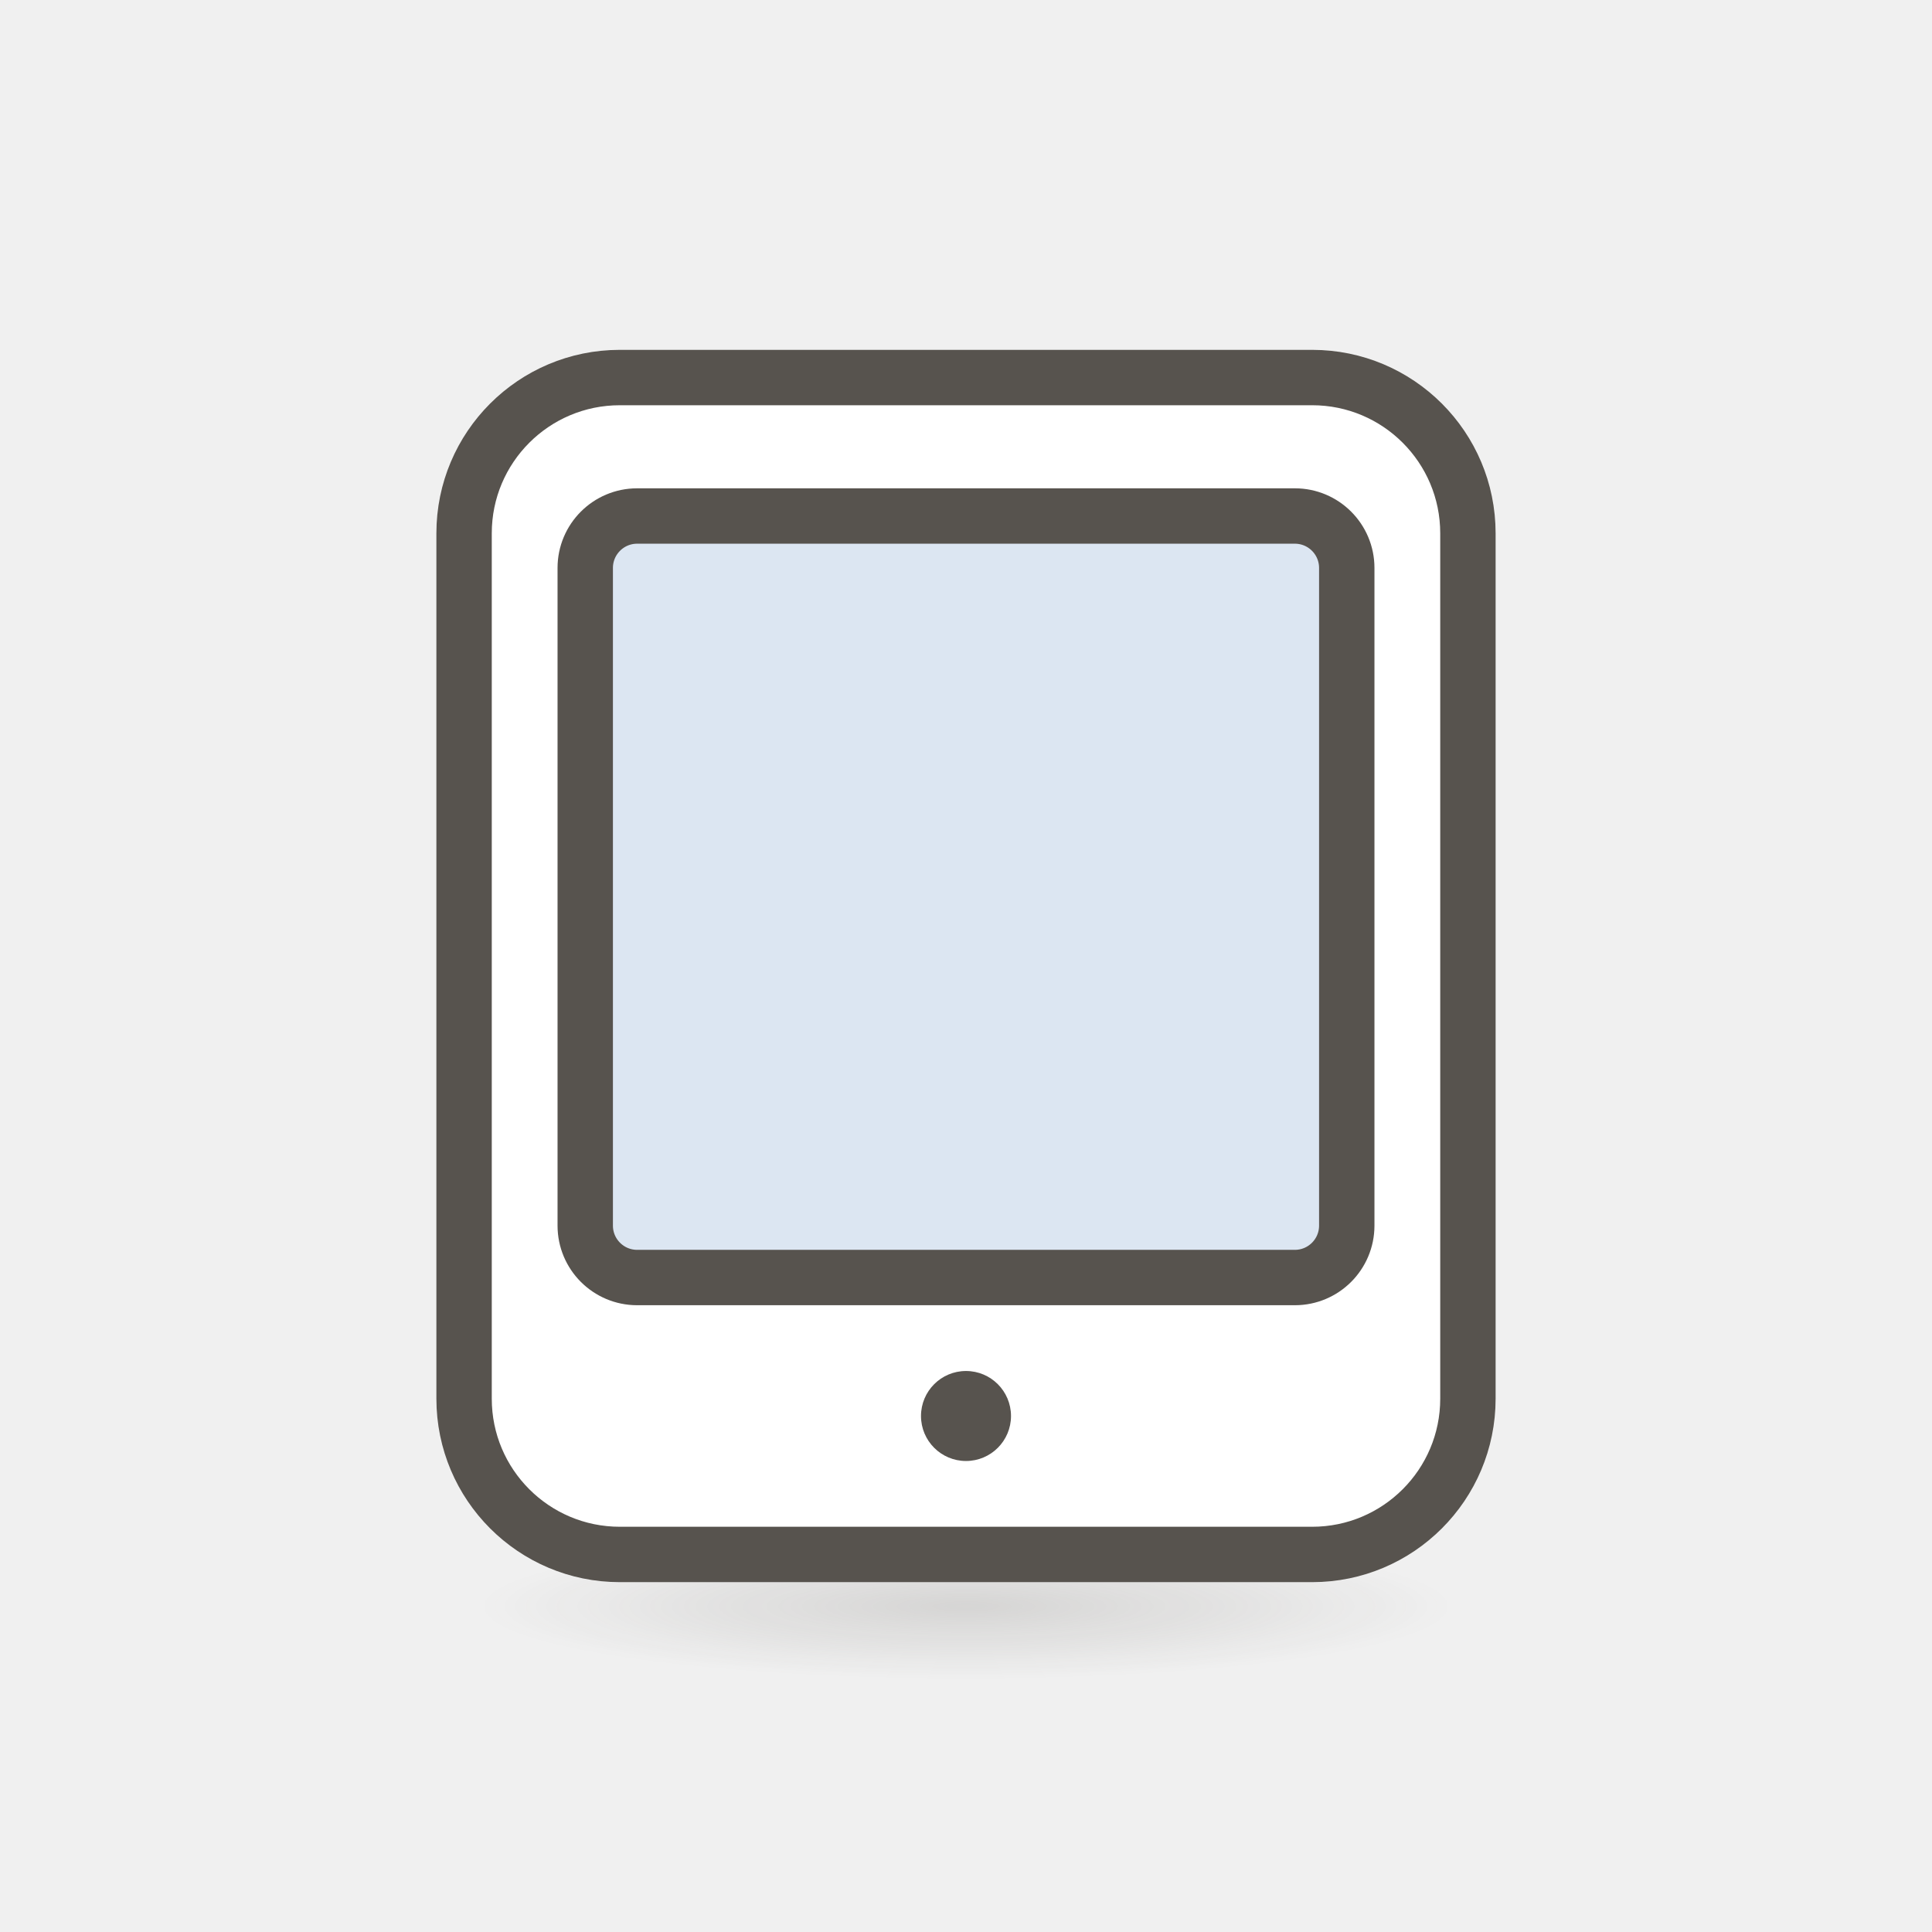
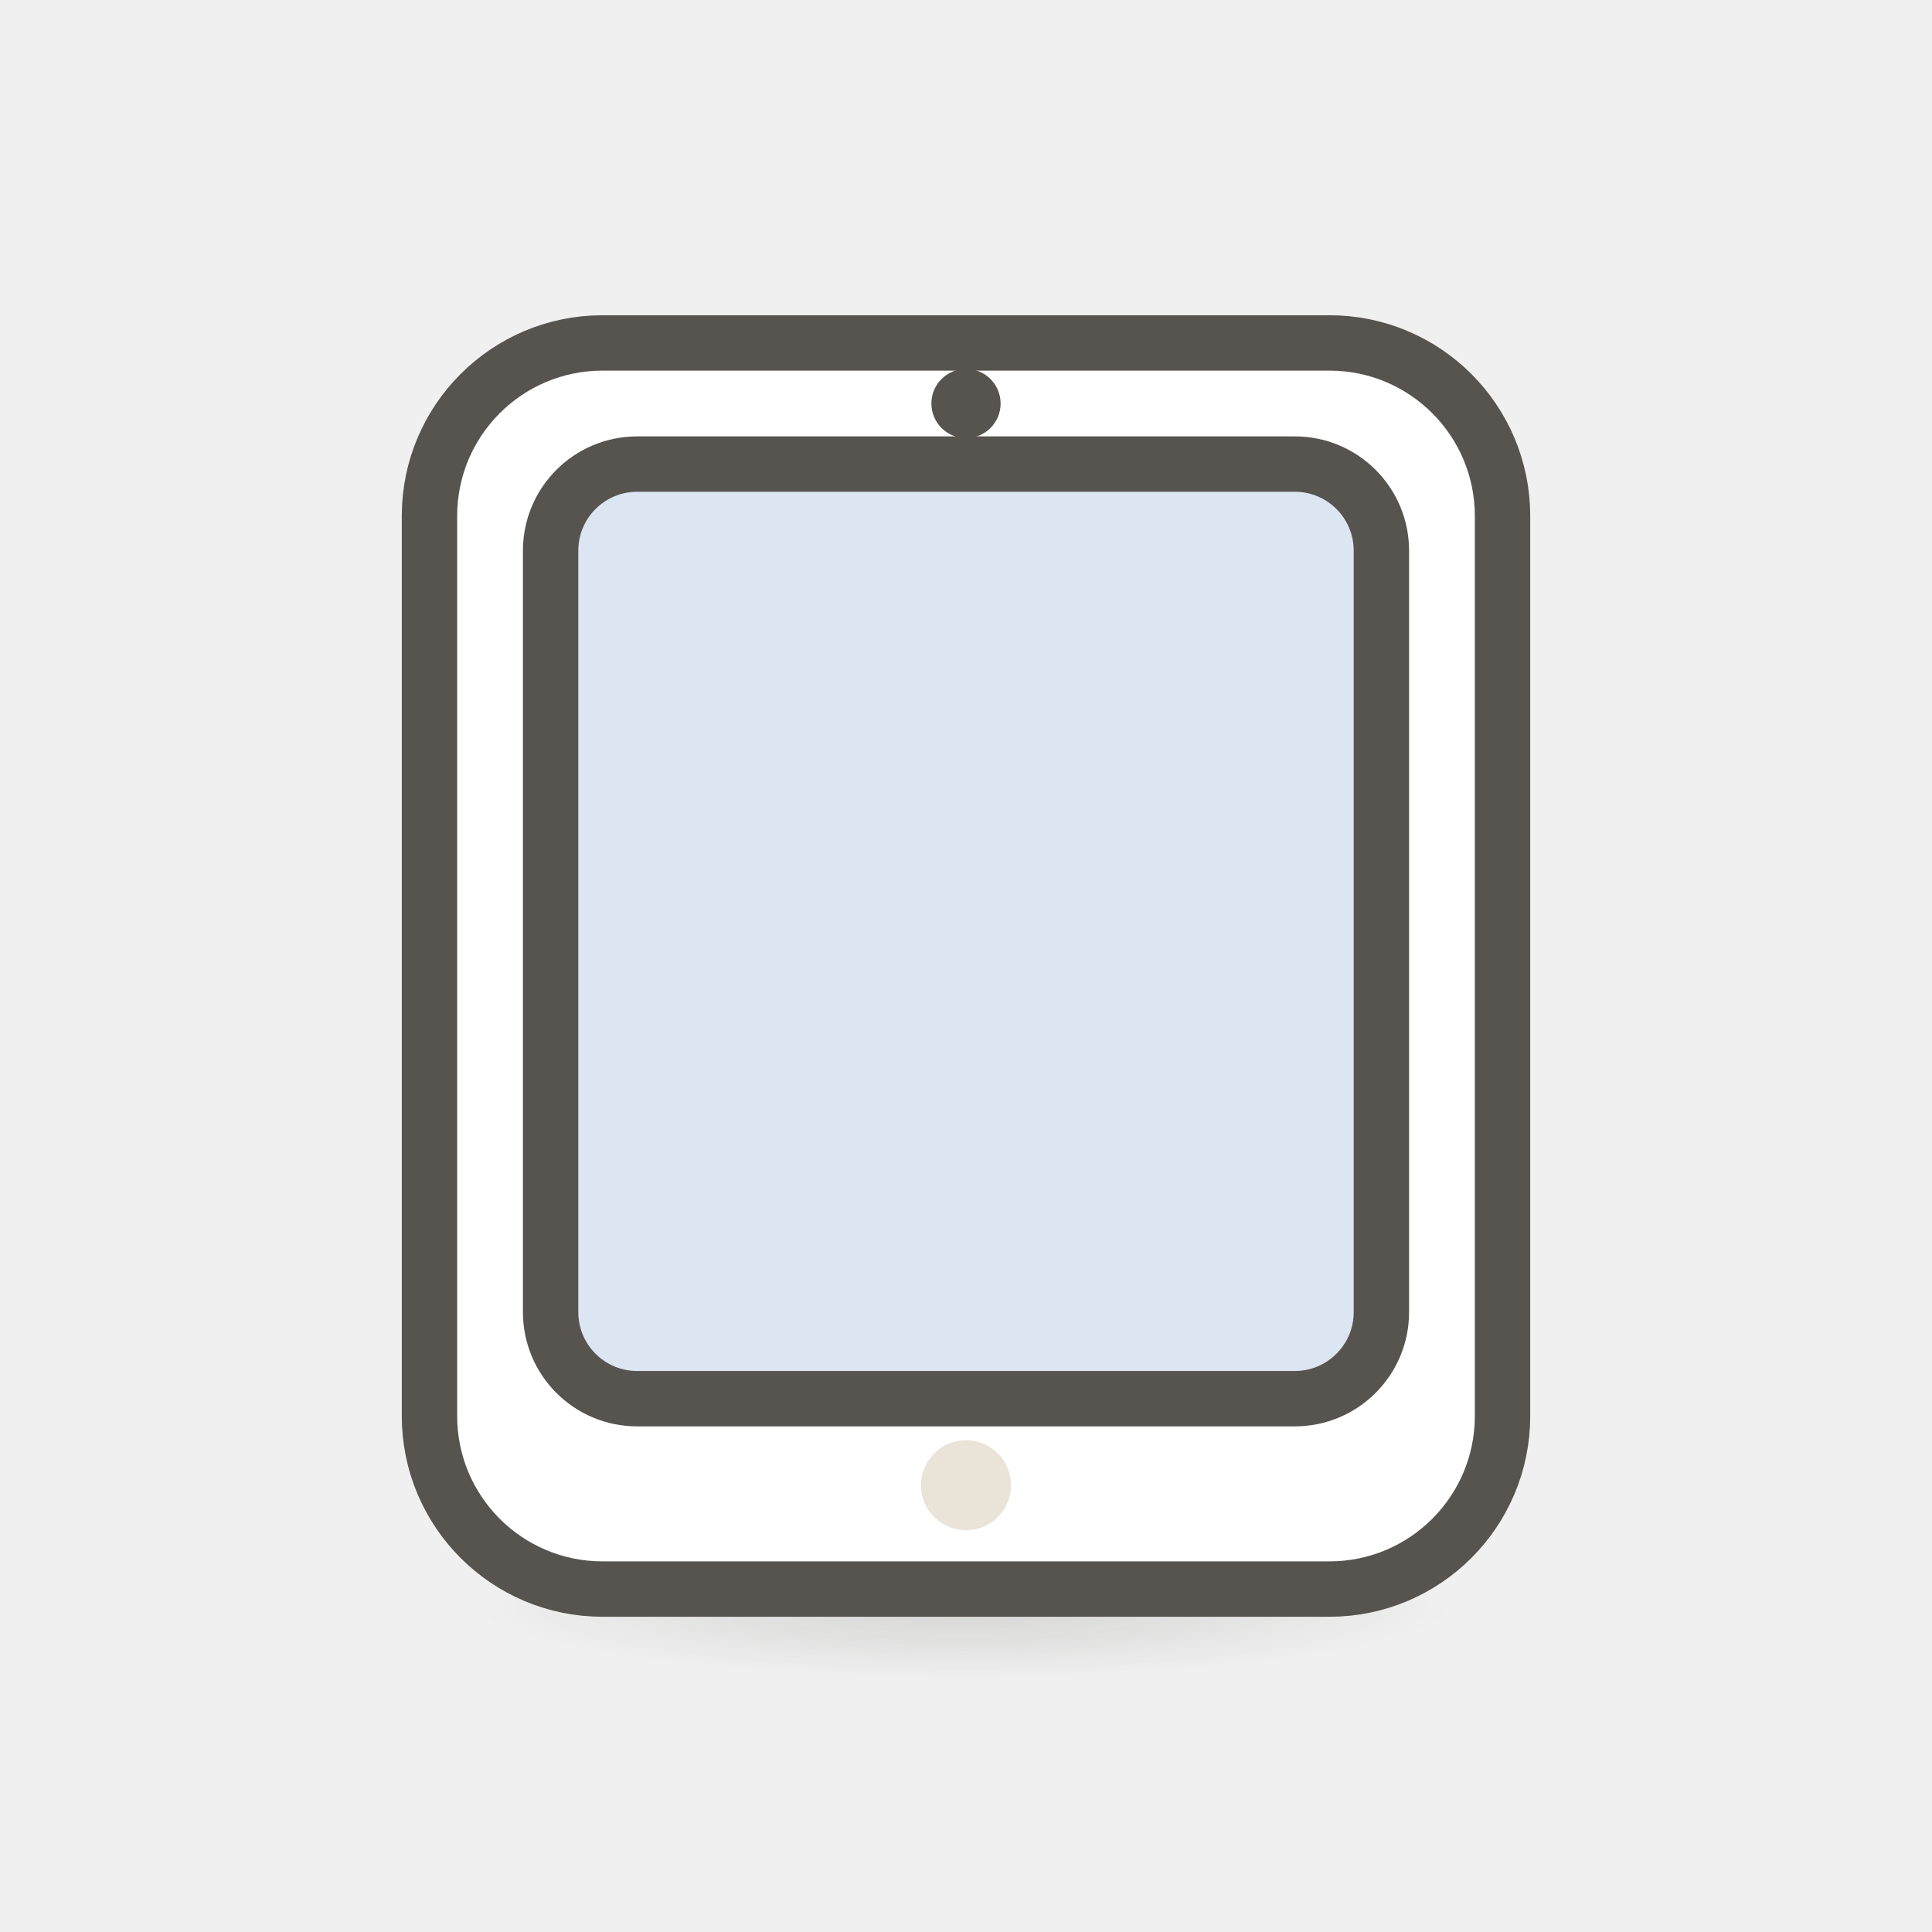
<svg xmlns="http://www.w3.org/2000/svg" viewBox="0 0 96 96" fill="none" stroke-linecap="round" stroke-linejoin="round">
  <g transform="translate(48 48) scale(0.86) translate(-48 -48)">
    <defs>
      <radialGradient id="sh">
        <stop offset="0" stop-color="#57534E" stop-opacity="0.17" />
        <stop offset="0.62" stop-color="#57534E" stop-opacity="0.07" />
        <stop offset="1" stop-color="#57534E" stop-opacity="0" />
      </radialGradient>
    </defs>
    <ellipse cx="48" cy="85" rx="28" ry="4.2" fill="url(#sh)" />
    <g stroke="#57534E" stroke-width="3.2">
-       <rect x="19" y="14" width="58" height="68" rx="9" fill="#FFFFFF" />
-       <rect x="26" y="22" width="44" height="44" rx="3" fill="#DCE6F2" />
-       <circle cx="48" cy="74" r="2.6" fill="#57534E" stroke="none" />
+       <rect x="17" y="12" width="62" height="72" rx="10" fill="#FFFFFF" />
+       <rect x="24" y="19" width="48" height="54" rx="5" fill="#DCE6F2" />
+       <circle cx="48" cy="15.5" r="2" fill="#57534E" stroke="none" />
+       <circle cx="48" cy="78" r="2.6" fill="#E9E3D8" stroke="none" />
    </g>
  </g>
</svg>
